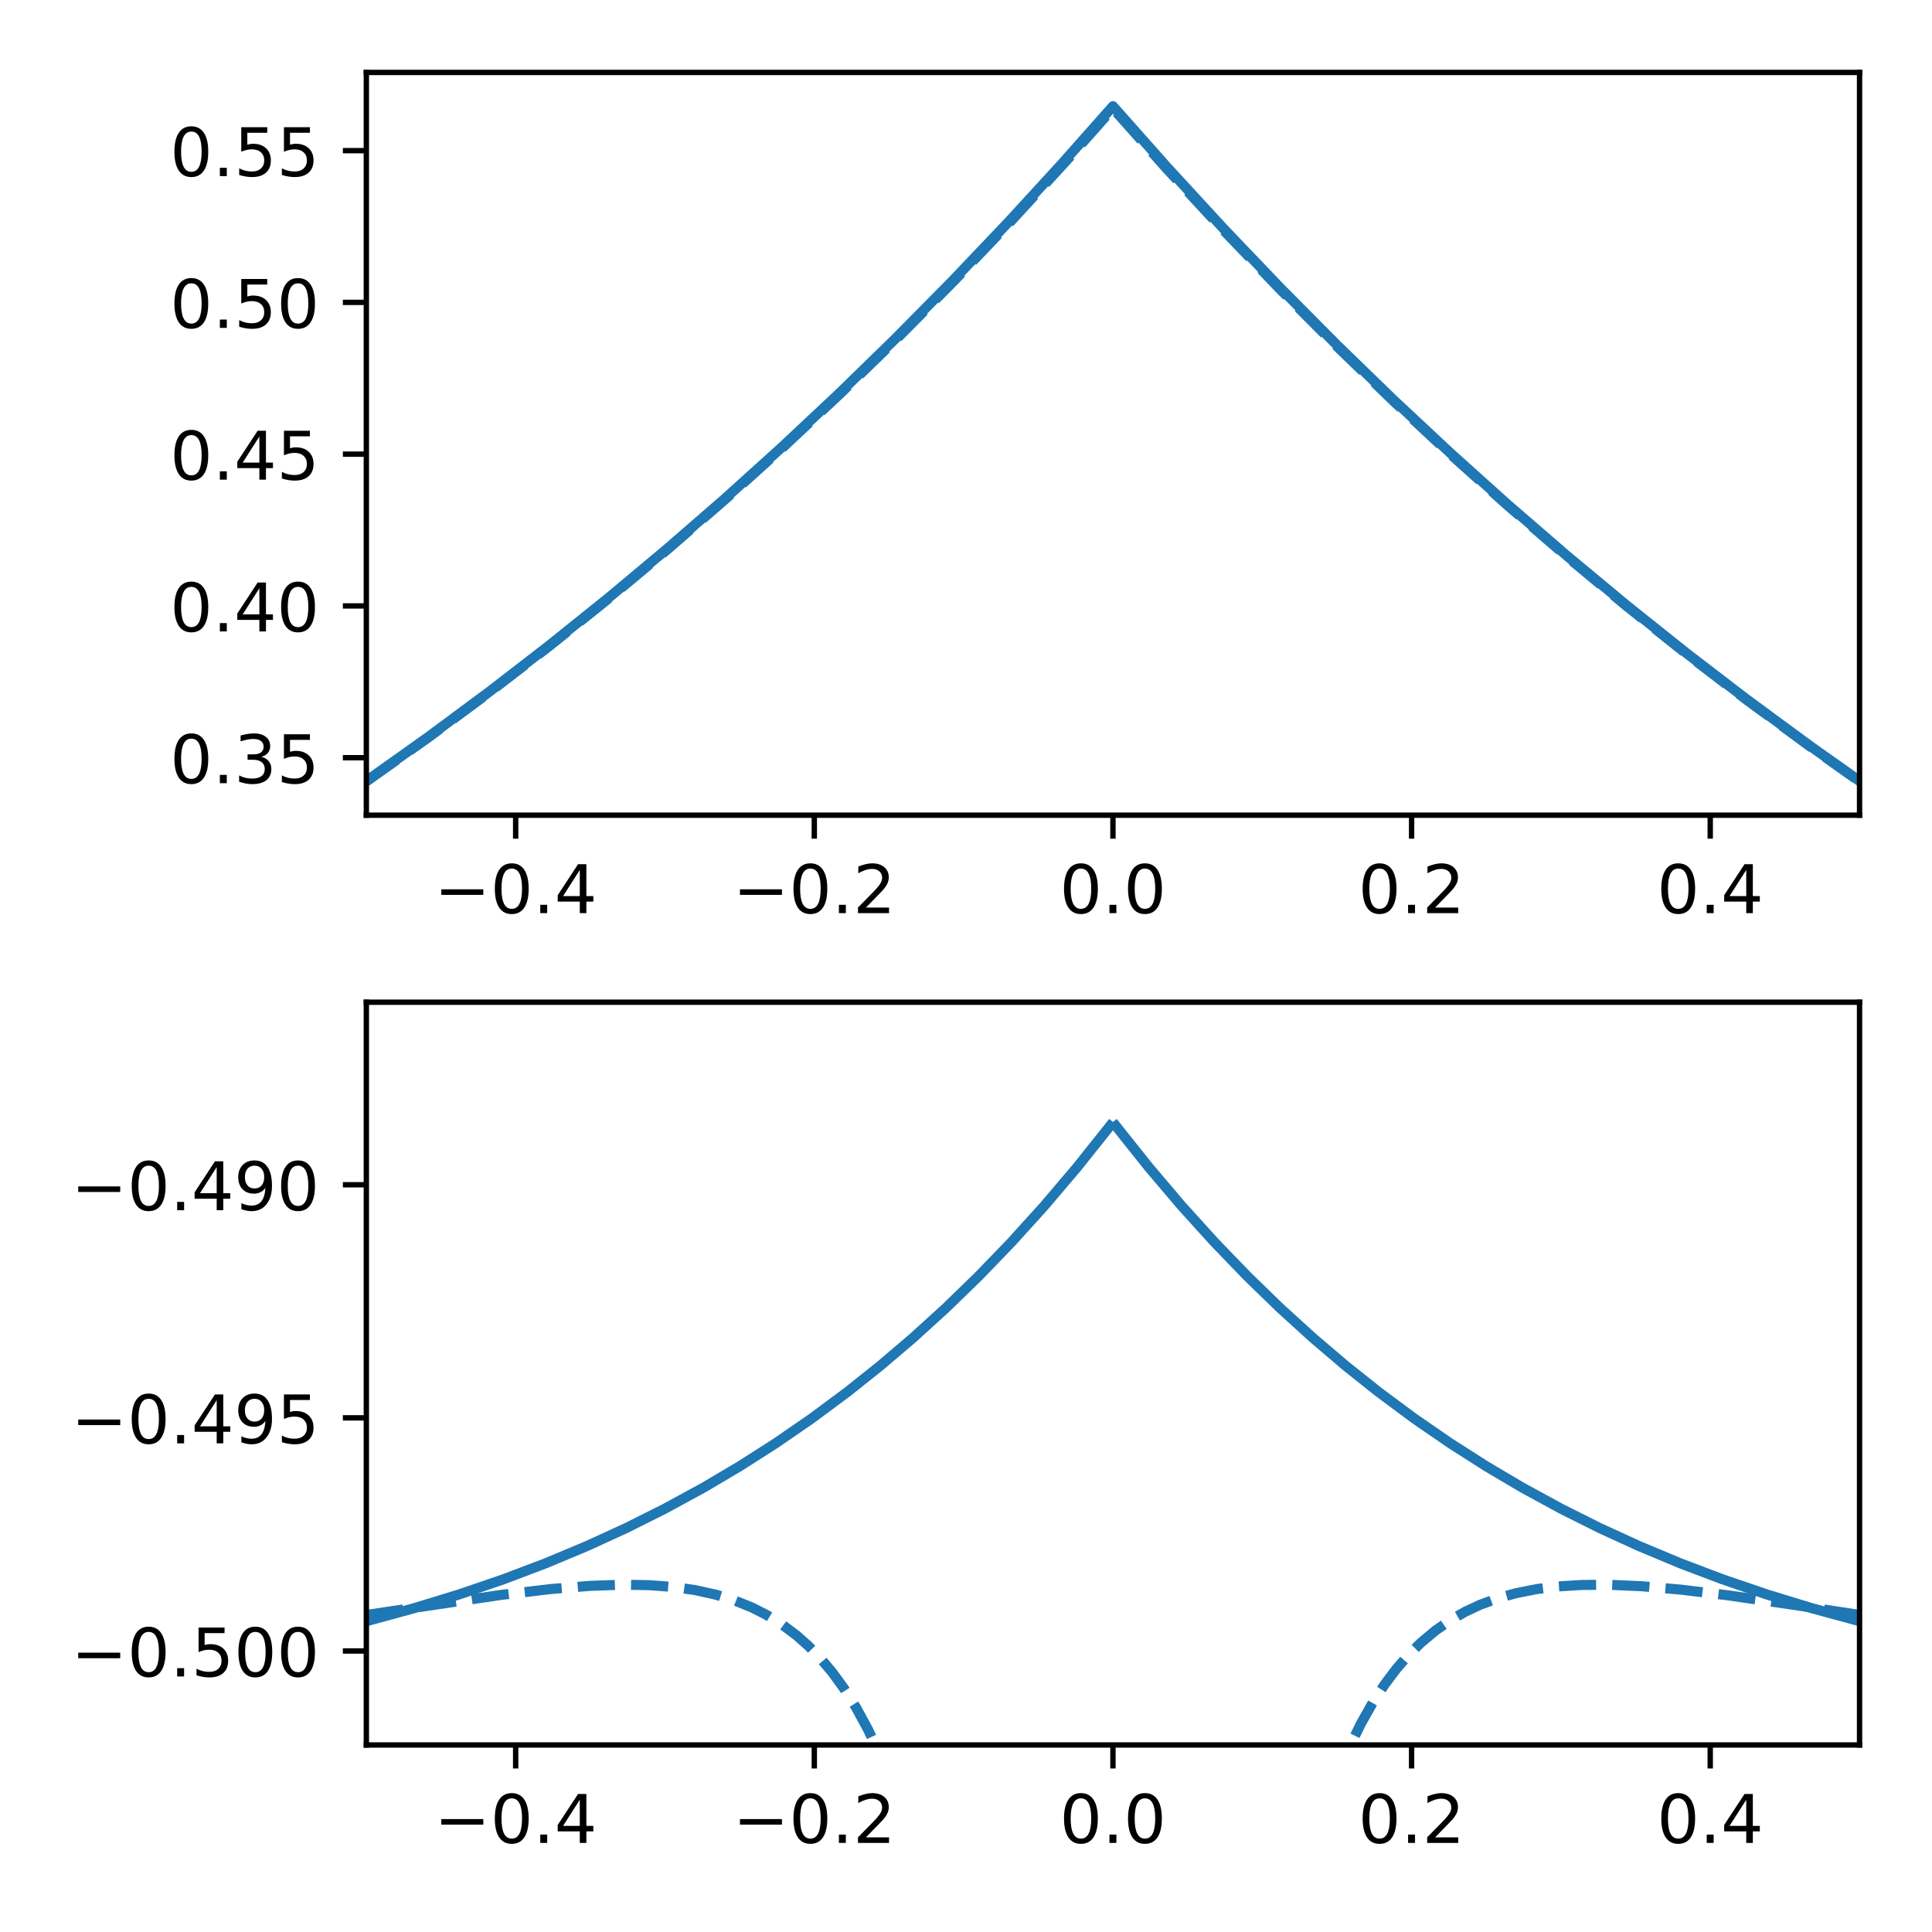
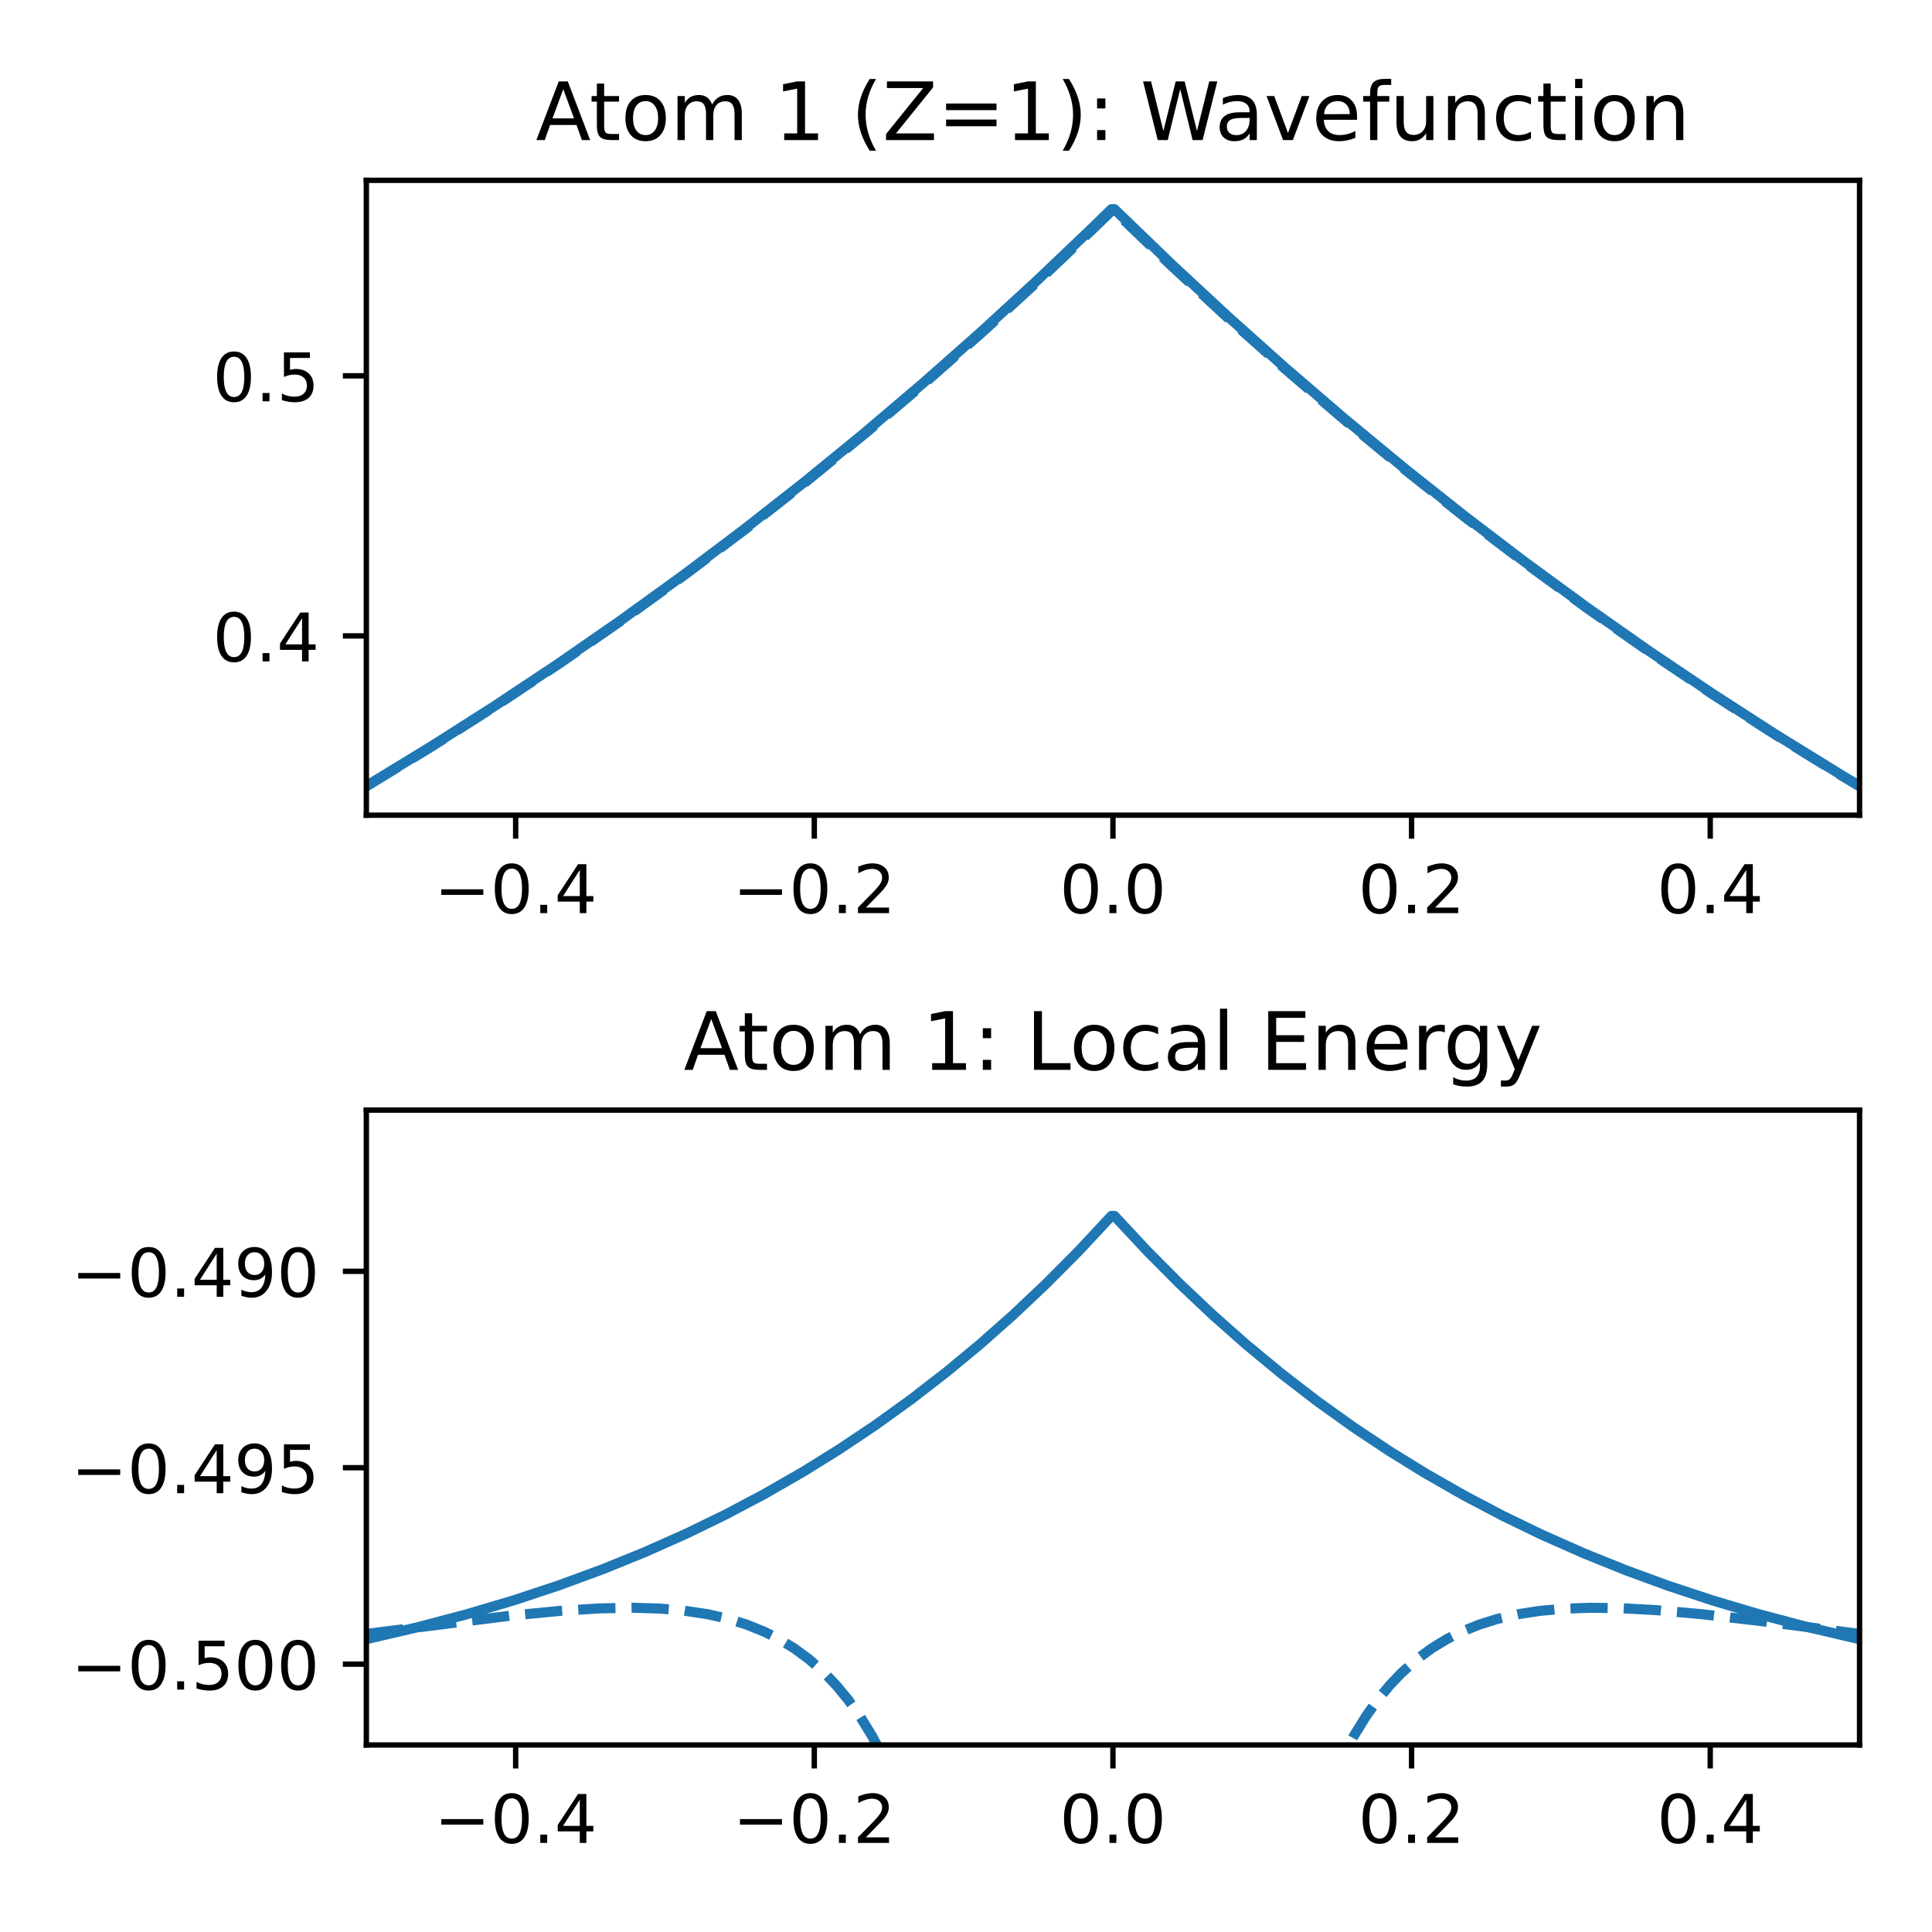
<svg xmlns="http://www.w3.org/2000/svg" xmlns:xlink="http://www.w3.org/1999/xlink" width="288pt" height="288pt" viewBox="0 0 288 288" version="1.1">
  <defs>
    <style type="text/css">*{stroke-linejoin: round; stroke-linecap: butt}</style>
  </defs>
  <g id="figure_1">
    <g id="patch_1">
      <path d="M 0 288  L 288 288  L 288 0  L 0 0  z " style="fill: #ffffff" />
    </g>
    <g id="axes_1">
      <g id="patch_2">
-         <path d="M 54.61 121.52  L 277.2 121.52  L 277.2 10.8  L 54.61 10.8  z " style="fill: #ffffff" />
+         <path d="M 54.61 121.52  L 277.2 121.52  L 277.2 26.88  L 54.61 26.88  z " style="fill: #ffffff" />
      </g>
      <g id="matplotlib.axis_1">
        <g id="xtick_1">
          <g id="line2d_1">
            <defs>
-               <path id="m88dcf5acca" d="M 0 0  L 0 3.5  " style="stroke: #000000; stroke-width: 0.8" />
+               <path id="m35fbefba9d" d="M 0 0  L 0 3.5  " style="stroke: #000000; stroke-width: 0.8" />
            </defs>
            <g>
-               <use xlink:href="#m88dcf5acca" x="76.869" y="121.52" style="stroke: #000000; stroke-width: 0.8" />
+               <use xlink:href="#m35fbefba9d" x="76.869" y="121.52" style="stroke: #000000; stroke-width: 0.8" />
            </g>
          </g>
          <g id="text_1">
            <g transform="translate(64.72759 136.1184) scale(0.1 -0.1)">
              <defs>
                <path id="DejaVuSans-2212" d="M 678 2272  L 4684 2272  L 4684 1741  L 678 1741  L 678 2272  z " transform="scale(0.015625)" />
                <path id="DejaVuSans-30" d="M 2034 4250  Q 1547 4250 1301 3770  Q 1056 3291 1056 2328  Q 1056 1369 1301 889  Q 1547 409 2034 409  Q 2525 409 2770 889  Q 3016 1369 3016 2328  Q 3016 3291 2770 3770  Q 2525 4250 2034 4250  z M 2034 4750  Q 2819 4750 3233 4129  Q 3647 3509 3647 2328  Q 3647 1150 3233 529  Q 2819 -91 2034 -91  Q 1250 -91 836 529  Q 422 1150 422 2328  Q 422 3509 836 4129  Q 1250 4750 2034 4750  z " transform="scale(0.015625)" />
                <path id="DejaVuSans-2e" d="M 684 794  L 1344 794  L 1344 0  L 684 0  L 684 794  z " transform="scale(0.015625)" />
                <path id="DejaVuSans-34" d="M 2419 4116  L 825 1625  L 2419 1625  L 2419 4116  z M 2253 4666  L 3047 4666  L 3047 1625  L 3713 1625  L 3713 1100  L 3047 1100  L 3047 0  L 2419 0  L 2419 1100  L 313 1100  L 313 1709  L 2253 4666  z " transform="scale(0.015625)" />
              </defs>
              <use xlink:href="#DejaVuSans-2212" />
-               <use xlink:href="#DejaVuSans-30" x="83.789" />
-               <use xlink:href="#DejaVuSans-2e" x="147.412" />
-               <use xlink:href="#DejaVuSans-34" x="179.199" />
+               <use xlink:href="#DejaVuSans-30" transform="translate(83.78906 0)" />
+               <use xlink:href="#DejaVuSans-2e" transform="translate(147.4121 0)" />
+               <use xlink:href="#DejaVuSans-34" transform="translate(179.1992 0)" />
            </g>
          </g>
        </g>
        <g id="xtick_2">
          <g id="line2d_2">
            <g>
-               <use xlink:href="#m88dcf5acca" x="121.387" y="121.52" style="stroke: #000000; stroke-width: 0.8" />
+               <use xlink:href="#m35fbefba9d" x="121.387" y="121.52" style="stroke: #000000; stroke-width: 0.8" />
            </g>
          </g>
          <g id="text_2">
            <g transform="translate(109.2456 136.1184) scale(0.1 -0.1)">
              <defs>
                <path id="DejaVuSans-32" d="M 1228 531  L 3431 531  L 3431 0  L 469 0  L 469 531  Q 828 903 1448 1529  Q 2069 2156 2228 2338  Q 2531 2678 2651 2914  Q 2772 3150 2772 3378  Q 2772 3750 2511 3984  Q 2250 4219 1831 4219  Q 1534 4219 1204 4116  Q 875 4013 500 3803  L 500 4441  Q 881 4594 1212 4672  Q 1544 4750 1819 4750  Q 2544 4750 2975 4387  Q 3406 4025 3406 3419  Q 3406 3131 3298 2873  Q 3191 2616 2906 2266  Q 2828 2175 2409 1742  Q 1991 1309 1228 531  z " transform="scale(0.015625)" />
              </defs>
              <use xlink:href="#DejaVuSans-2212" />
-               <use xlink:href="#DejaVuSans-30" x="83.789" />
-               <use xlink:href="#DejaVuSans-2e" x="147.412" />
-               <use xlink:href="#DejaVuSans-32" x="179.199" />
+               <use xlink:href="#DejaVuSans-30" transform="translate(83.78906 0)" />
+               <use xlink:href="#DejaVuSans-2e" transform="translate(147.4121 0)" />
+               <use xlink:href="#DejaVuSans-32" transform="translate(179.1992 0)" />
            </g>
          </g>
        </g>
        <g id="xtick_3">
          <g id="line2d_3">
            <g>
-               <use xlink:href="#m88dcf5acca" x="165.905" y="121.52" style="stroke: #000000; stroke-width: 0.8" />
+               <use xlink:href="#m35fbefba9d" x="165.905" y="121.52" style="stroke: #000000; stroke-width: 0.8" />
            </g>
          </g>
          <g id="text_3">
            <g transform="translate(157.9534 136.1184) scale(0.1 -0.1)">
              <use xlink:href="#DejaVuSans-30" />
-               <use xlink:href="#DejaVuSans-2e" x="63.623" />
-               <use xlink:href="#DejaVuSans-30" x="95.41" />
+               <use xlink:href="#DejaVuSans-2e" transform="translate(63.62305 0)" />
+               <use xlink:href="#DejaVuSans-30" transform="translate(95.41016 0)" />
            </g>
          </g>
        </g>
        <g id="xtick_4">
          <g id="line2d_4">
            <g>
-               <use xlink:href="#m88dcf5acca" x="210.423" y="121.52" style="stroke: #000000; stroke-width: 0.8" />
+               <use xlink:href="#m35fbefba9d" x="210.423" y="121.52" style="stroke: #000000; stroke-width: 0.8" />
            </g>
          </g>
          <g id="text_4">
            <g transform="translate(202.4714 136.1184) scale(0.1 -0.1)">
              <use xlink:href="#DejaVuSans-30" />
-               <use xlink:href="#DejaVuSans-2e" x="63.623" />
-               <use xlink:href="#DejaVuSans-32" x="95.41" />
+               <use xlink:href="#DejaVuSans-2e" transform="translate(63.62305 0)" />
+               <use xlink:href="#DejaVuSans-32" transform="translate(95.41016 0)" />
            </g>
          </g>
        </g>
        <g id="xtick_5">
          <g id="line2d_5">
            <g>
-               <use xlink:href="#m88dcf5acca" x="254.941" y="121.52" style="stroke: #000000; stroke-width: 0.8" />
+               <use xlink:href="#m35fbefba9d" x="254.941" y="121.52" style="stroke: #000000; stroke-width: 0.8" />
            </g>
          </g>
          <g id="text_5">
            <g transform="translate(246.9894 136.1184) scale(0.1 -0.1)">
              <use xlink:href="#DejaVuSans-30" />
-               <use xlink:href="#DejaVuSans-2e" x="63.623" />
-               <use xlink:href="#DejaVuSans-34" x="95.41" />
+               <use xlink:href="#DejaVuSans-2e" transform="translate(63.62305 0)" />
+               <use xlink:href="#DejaVuSans-34" transform="translate(95.41016 0)" />
            </g>
          </g>
        </g>
      </g>
      <g id="matplotlib.axis_2">
        <g id="ytick_1">
          <g id="line2d_6">
            <defs>
-               <path id="m6372770ab5" d="M 0 0  L -3.5 0  " style="stroke: #000000; stroke-width: 0.8" />
+               <path id="m67a3ac6c4c" d="M 0 0  L -3.5 0  " style="stroke: #000000; stroke-width: 0.8" />
            </defs>
            <g>
-               <use xlink:href="#m6372770ab5" x="54.61" y="112.95" style="stroke: #000000; stroke-width: 0.8" />
+               <use xlink:href="#m67a3ac6c4c" x="54.61" y="94.797" style="stroke: #000000; stroke-width: 0.8" />
            </g>
          </g>
          <g id="text_6">
-             <g transform="translate(25.34437 116.7489) scale(0.1 -0.1)">
+             <g transform="translate(31.70688 98.59655) scale(0.1 -0.1)">
+               <use xlink:href="#DejaVuSans-30" />
+               <use xlink:href="#DejaVuSans-2e" transform="translate(63.62305 0)" />
+               <use xlink:href="#DejaVuSans-34" transform="translate(95.41016 0)" />
+             </g>
+           </g>
+         </g>
+         <g id="ytick_2">
+           <g id="line2d_7">
+             <g>
+               <use xlink:href="#m67a3ac6c4c" x="54.61" y="56.022" style="stroke: #000000; stroke-width: 0.8" />
+             </g>
+           </g>
+           <g id="text_7">
+             <g transform="translate(31.70688 59.821) scale(0.1 -0.1)">
              <defs>
-                 <path id="DejaVuSans-33" d="M 2597 2516  Q 3050 2419 3304 2112  Q 3559 1806 3559 1356  Q 3559 666 3084 287  Q 2609 -91 1734 -91  Q 1441 -91 1130 -33  Q 819 25 488 141  L 488 750  Q 750 597 1062 519  Q 1375 441 1716 441  Q 2309 441 2620 675  Q 2931 909 2931 1356  Q 2931 1769 2642 2001  Q 2353 2234 1838 2234  L 1294 2234  L 1294 2753  L 1863 2753  Q 2328 2753 2575 2939  Q 2822 3125 2822 3475  Q 2822 3834 2567 4026  Q 2313 4219 1838 4219  Q 1578 4219 1281 4162  Q 984 4106 628 3988  L 628 4550  Q 988 4650 1302 4700  Q 1616 4750 1894 4750  Q 2613 4750 3031 4423  Q 3450 4097 3450 3541  Q 3450 3153 3228 2886  Q 3006 2619 2597 2516  z " transform="scale(0.015625)" />
                <path id="DejaVuSans-35" d="M 691 4666  L 3169 4666  L 3169 4134  L 1269 4134  L 1269 2991  Q 1406 3038 1543 3061  Q 1681 3084 1819 3084  Q 2600 3084 3056 2656  Q 3513 2228 3513 1497  Q 3513 744 3044 326  Q 2575 -91 1722 -91  Q 1428 -91 1123 -41  Q 819 9 494 109  L 494 744  Q 775 591 1075 516  Q 1375 441 1709 441  Q 2250 441 2565 725  Q 2881 1009 2881 1497  Q 2881 1984 2565 2268  Q 2250 2553 1709 2553  Q 1456 2553 1204 2497  Q 953 2441 691 2322  L 691 4666  z " transform="scale(0.015625)" />
              </defs>
              <use xlink:href="#DejaVuSans-30" />
-               <use xlink:href="#DejaVuSans-2e" x="63.623" />
-               <use xlink:href="#DejaVuSans-33" x="95.41" />
-               <use xlink:href="#DejaVuSans-35" x="159.033" />
-             </g>
-           </g>
-         </g>
-         <g id="ytick_2">
-           <g id="line2d_7">
-             <g>
-               <use xlink:href="#m6372770ab5" x="54.61" y="90.325" style="stroke: #000000; stroke-width: 0.8" />
-             </g>
-           </g>
-           <g id="text_7">
-             <g transform="translate(25.34437 94.12466) scale(0.1 -0.1)">
-               <use xlink:href="#DejaVuSans-30" />
-               <use xlink:href="#DejaVuSans-2e" x="63.623" />
-               <use xlink:href="#DejaVuSans-34" x="95.41" />
-               <use xlink:href="#DejaVuSans-30" x="159.033" />
-             </g>
-           </g>
-         </g>
-         <g id="ytick_3">
-           <g id="line2d_8">
-             <g>
-               <use xlink:href="#m6372770ab5" x="54.61" y="67.701" style="stroke: #000000; stroke-width: 0.8" />
-             </g>
-           </g>
-           <g id="text_8">
-             <g transform="translate(25.34437 71.50042) scale(0.1 -0.1)">
-               <use xlink:href="#DejaVuSans-30" />
-               <use xlink:href="#DejaVuSans-2e" x="63.623" />
-               <use xlink:href="#DejaVuSans-34" x="95.41" />
-               <use xlink:href="#DejaVuSans-35" x="159.033" />
-             </g>
-           </g>
-         </g>
-         <g id="ytick_4">
-           <g id="line2d_9">
-             <g>
-               <use xlink:href="#m6372770ab5" x="54.61" y="45.077" style="stroke: #000000; stroke-width: 0.8" />
-             </g>
-           </g>
-           <g id="text_9">
-             <g transform="translate(25.34437 48.87618) scale(0.1 -0.1)">
-               <use xlink:href="#DejaVuSans-30" />
-               <use xlink:href="#DejaVuSans-2e" x="63.623" />
-               <use xlink:href="#DejaVuSans-35" x="95.41" />
-               <use xlink:href="#DejaVuSans-30" x="159.033" />
-             </g>
-           </g>
-         </g>
-         <g id="ytick_5">
-           <g id="line2d_10">
-             <g>
-               <use xlink:href="#m6372770ab5" x="54.61" y="22.453" style="stroke: #000000; stroke-width: 0.8" />
-             </g>
-           </g>
-           <g id="text_10">
-             <g transform="translate(25.34437 26.25194) scale(0.1 -0.1)">
-               <use xlink:href="#DejaVuSans-30" />
-               <use xlink:href="#DejaVuSans-2e" x="63.623" />
-               <use xlink:href="#DejaVuSans-35" x="95.41" />
-               <use xlink:href="#DejaVuSans-35" x="159.033" />
-             </g>
-           </g>
-         </g>
-       </g>
-       <g id="line2d_11">
-         <path d="M 54.61 116.487  L 63.959 109.845  L 72.862 103.254  L 81.766 96.395  L 90.67 89.257  L 99.573 81.828  L 108.477 74.098  L 116.935 66.464  L 125.394 58.536  L 133.852 50.304  L 142.31 41.756  L 150.769 32.881  L 159.227 23.666  L 165.905 16.144  L 173.918 25.144  L 182.377 34.304  L 190.835 43.127  L 199.293 51.625  L 207.752 59.808  L 216.21 67.689  L 224.669 75.277  L 233.572 82.962  L 242.476 90.346  L 251.38 97.441  L 260.283 104.259  L 269.632 111.131  L 277.2 116.487  L 277.2 116.487  " clip-path="url(#p23b8510f9f)" style="fill: none; stroke-dasharray: 5.55,2.4; stroke-dashoffset: 0; stroke: #1f77b4; stroke-width: 1.5" />
-       </g>
-       <g id="line2d_12">
-         <path d="M 54.61 116.427  L 63.959 109.776  L 72.862 103.176  L 81.766 96.306  L 90.67 89.155  L 99.573 81.712  L 108.032 74.36  L 116.49 66.723  L 124.948 58.791  L 133.407 50.553  L 141.865 41.996  L 150.324 33.109  L 158.337 24.374  L 165.905 15.833  L 173.918 24.868  L 182.377 34.061  L 190.835 42.912  L 199.293 51.435  L 207.752 59.641  L 216.21 67.541  L 224.669 75.147  L 233.572 82.847  L 242.476 90.246  L 251.38 97.354  L 260.283 104.183  L 269.632 111.065  L 277.2 116.427  L 277.2 116.427  " clip-path="url(#p23b8510f9f)" style="fill: none; stroke: #1f77b4; stroke-width: 1.5; stroke-linecap: square" />
+               <use xlink:href="#DejaVuSans-2e" transform="translate(63.62305 0)" />
+               <use xlink:href="#DejaVuSans-35" transform="translate(95.41016 0)" />
+             </g>
+           </g>
+         </g>
+       </g>
+       <g id="line2d_8">
+         <path d="M 54.61 117.218  L 64.424 111.237  L 74.237 104.986  L 83.605 98.757  L 92.972 92.261  L 102.34 85.487  L 111.261 78.767  L 120.183 71.773  L 129.104 64.496  L 138.025 56.923  L 146.501 49.446  L 154.976 41.682  L 163.452 33.621  L 165.682 31.448  L 166.128 31.448  L 174.603 39.59  L 183.079 47.431  L 191.554 54.983  L 200.476 62.631  L 209.397 69.981  L 218.318 77.044  L 227.24 83.832  L 236.607 90.674  L 245.975 97.235  L 255.342 103.526  L 264.71 109.559  L 274.524 115.613  L 277.2 117.218  L 277.2 117.218  " clip-path="url(#p207c5347a0)" style="fill: none; stroke-dasharray: 5.55,2.4; stroke-dashoffset: 0; stroke: #1f77b4; stroke-width: 1.5" />
+       </g>
+       <g id="line2d_9">
+         <path d="M 54.61 117.167  L 64.424 111.177  L 73.791 105.208  L 83.159 98.981  L 92.526 92.487  L 101.894 85.713  L 110.815 78.991  L 119.737 71.995  L 128.658 64.713  L 137.579 57.133  L 146.055 49.647  L 154.53 41.872  L 163.006 33.796  L 165.682 31.182  L 166.128 31.182  L 174.603 39.354  L 183.079 47.223  L 191.554 54.8  L 200.476 62.47  L 209.397 69.841  L 218.318 76.921  L 227.24 83.724  L 236.607 90.58  L 245.975 97.153  L 255.342 103.455  L 264.71 109.497  L 274.524 115.559  L 277.2 117.167  L 277.2 117.167  " clip-path="url(#p207c5347a0)" style="fill: none; stroke: #1f77b4; stroke-width: 1.5; stroke-linecap: square" />
      </g>
      <g id="patch_3">
-         <path d="M 54.61 121.52  L 54.61 10.8  " style="fill: none; stroke: #000000; stroke-width: 0.8; stroke-linejoin: miter; stroke-linecap: square" />
+         <path d="M 54.61 121.52  L 54.61 26.88  " style="fill: none; stroke: #000000; stroke-width: 0.8; stroke-linejoin: miter; stroke-linecap: square" />
      </g>
      <g id="patch_4">
-         <path d="M 277.2 121.52  L 277.2 10.8  " style="fill: none; stroke: #000000; stroke-width: 0.8; stroke-linejoin: miter; stroke-linecap: square" />
+         <path d="M 277.2 121.52  L 277.2 26.88  " style="fill: none; stroke: #000000; stroke-width: 0.8; stroke-linejoin: miter; stroke-linecap: square" />
      </g>
      <g id="patch_5">
        <path d="M 54.61 121.52  L 277.2 121.52  " style="fill: none; stroke: #000000; stroke-width: 0.8; stroke-linejoin: miter; stroke-linecap: square" />
      </g>
      <g id="patch_6">
-         <path d="M 54.61 10.8  L 277.2 10.8  " style="fill: none; stroke: #000000; stroke-width: 0.8; stroke-linejoin: miter; stroke-linecap: square" />
+         <path d="M 54.61 26.88  L 277.2 26.88  " style="fill: none; stroke: #000000; stroke-width: 0.8; stroke-linejoin: miter; stroke-linecap: square" />
+       </g>
+       <g id="text_8">
+         <g transform="translate(79.86219 20.88) scale(0.12 -0.12)">
+           <defs>
+             <path id="DejaVuSans-41" d="M 2188 4044  L 1331 1722  L 3047 1722  L 2188 4044  z M 1831 4666  L 2547 4666  L 4325 0  L 3669 0  L 3244 1197  L 1141 1197  L 716 0  L 50 0  L 1831 4666  z " transform="scale(0.015625)" />
+             <path id="DejaVuSans-74" d="M 1172 4494  L 1172 3500  L 2356 3500  L 2356 3053  L 1172 3053  L 1172 1153  Q 1172 725 1289 603  Q 1406 481 1766 481  L 2356 481  L 2356 0  L 1766 0  Q 1100 0 847 248  Q 594 497 594 1153  L 594 3053  L 172 3053  L 172 3500  L 594 3500  L 594 4494  L 1172 4494  z " transform="scale(0.015625)" />
+             <path id="DejaVuSans-6f" d="M 1959 3097  Q 1497 3097 1228 2736  Q 959 2375 959 1747  Q 959 1119 1226 758  Q 1494 397 1959 397  Q 2419 397 2687 759  Q 2956 1122 2956 1747  Q 2956 2369 2687 2733  Q 2419 3097 1959 3097  z M 1959 3584  Q 2709 3584 3137 3096  Q 3566 2609 3566 1747  Q 3566 888 3137 398  Q 2709 -91 1959 -91  Q 1206 -91 779 398  Q 353 888 353 1747  Q 353 2609 779 3096  Q 1206 3584 1959 3584  z " transform="scale(0.015625)" />
+             <path id="DejaVuSans-6d" d="M 3328 2828  Q 3544 3216 3844 3400  Q 4144 3584 4550 3584  Q 5097 3584 5394 3201  Q 5691 2819 5691 2113  L 5691 0  L 5113 0  L 5113 2094  Q 5113 2597 4934 2840  Q 4756 3084 4391 3084  Q 3944 3084 3684 2787  Q 3425 2491 3425 1978  L 3425 0  L 2847 0  L 2847 2094  Q 2847 2600 2669 2842  Q 2491 3084 2119 3084  Q 1678 3084 1418 2786  Q 1159 2488 1159 1978  L 1159 0  L 581 0  L 581 3500  L 1159 3500  L 1159 2956  Q 1356 3278 1631 3431  Q 1906 3584 2284 3584  Q 2666 3584 2933 3390  Q 3200 3197 3328 2828  z " transform="scale(0.015625)" />
+             <path id="DejaVuSans-20" transform="scale(0.015625)" />
+             <path id="DejaVuSans-31" d="M 794 531  L 1825 531  L 1825 4091  L 703 3866  L 703 4441  L 1819 4666  L 2450 4666  L 2450 531  L 3481 531  L 3481 0  L 794 0  L 794 531  z " transform="scale(0.015625)" />
+             <path id="DejaVuSans-28" d="M 1984 4856  Q 1566 4138 1362 3434  Q 1159 2731 1159 2009  Q 1159 1288 1364 580  Q 1569 -128 1984 -844  L 1484 -844  Q 1016 -109 783 600  Q 550 1309 550 2009  Q 550 2706 781 3412  Q 1013 4119 1484 4856  L 1984 4856  z " transform="scale(0.015625)" />
+             <path id="DejaVuSans-5a" d="M 359 4666  L 4025 4666  L 4025 4184  L 1075 531  L 4097 531  L 4097 0  L 288 0  L 288 481  L 3238 4134  L 359 4134  L 359 4666  z " transform="scale(0.015625)" />
+             <path id="DejaVuSans-3d" d="M 678 2906  L 4684 2906  L 4684 2381  L 678 2381  L 678 2906  z M 678 1631  L 4684 1631  L 4684 1100  L 678 1100  L 678 1631  z " transform="scale(0.015625)" />
+             <path id="DejaVuSans-29" d="M 513 4856  L 1013 4856  Q 1481 4119 1714 3412  Q 1947 2706 1947 2009  Q 1947 1309 1714 600  Q 1481 -109 1013 -844  L 513 -844  Q 928 -128 1133 580  Q 1338 1288 1338 2009  Q 1338 2731 1133 3434  Q 928 4138 513 4856  z " transform="scale(0.015625)" />
+             <path id="DejaVuSans-3a" d="M 750 794  L 1409 794  L 1409 0  L 750 0  L 750 794  z M 750 3309  L 1409 3309  L 1409 2516  L 750 2516  L 750 3309  z " transform="scale(0.015625)" />
+             <path id="DejaVuSans-57" d="M 213 4666  L 850 4666  L 1831 722  L 2809 4666  L 3519 4666  L 4500 722  L 5478 4666  L 6119 4666  L 4947 0  L 4153 0  L 3169 4050  L 2175 0  L 1381 0  L 213 4666  z " transform="scale(0.015625)" />
+             <path id="DejaVuSans-61" d="M 2194 1759  Q 1497 1759 1228 1600  Q 959 1441 959 1056  Q 959 750 1161 570  Q 1363 391 1709 391  Q 2188 391 2477 730  Q 2766 1069 2766 1631  L 2766 1759  L 2194 1759  z M 3341 1997  L 3341 0  L 2766 0  L 2766 531  Q 2569 213 2275 61  Q 1981 -91 1556 -91  Q 1019 -91 701 211  Q 384 513 384 1019  Q 384 1609 779 1909  Q 1175 2209 1959 2209  L 2766 2209  L 2766 2266  Q 2766 2663 2505 2880  Q 2244 3097 1772 3097  Q 1472 3097 1187 3025  Q 903 2953 641 2809  L 641 3341  Q 956 3463 1253 3523  Q 1550 3584 1831 3584  Q 2591 3584 2966 3190  Q 3341 2797 3341 1997  z " transform="scale(0.015625)" />
+             <path id="DejaVuSans-76" d="M 191 3500  L 800 3500  L 1894 563  L 2988 3500  L 3597 3500  L 2284 0  L 1503 0  L 191 3500  z " transform="scale(0.015625)" />
+             <path id="DejaVuSans-65" d="M 3597 1894  L 3597 1613  L 953 1613  Q 991 1019 1311 708  Q 1631 397 2203 397  Q 2534 397 2845 478  Q 3156 559 3463 722  L 3463 178  Q 3153 47 2828 -22  Q 2503 -91 2169 -91  Q 1331 -91 842 396  Q 353 884 353 1716  Q 353 2575 817 3079  Q 1281 3584 2069 3584  Q 2775 3584 3186 3129  Q 3597 2675 3597 1894  z M 3022 2063  Q 3016 2534 2758 2815  Q 2500 3097 2075 3097  Q 1594 3097 1305 2825  Q 1016 2553 972 2059  L 3022 2063  z " transform="scale(0.015625)" />
+             <path id="DejaVuSans-66" d="M 2375 4863  L 2375 4384  L 1825 4384  Q 1516 4384 1395 4259  Q 1275 4134 1275 3809  L 1275 3500  L 2222 3500  L 2222 3053  L 1275 3053  L 1275 0  L 697 0  L 697 3053  L 147 3053  L 147 3500  L 697 3500  L 697 3744  Q 697 4328 969 4595  Q 1241 4863 1831 4863  L 2375 4863  z " transform="scale(0.015625)" />
+             <path id="DejaVuSans-75" d="M 544 1381  L 544 3500  L 1119 3500  L 1119 1403  Q 1119 906 1312 657  Q 1506 409 1894 409  Q 2359 409 2629 706  Q 2900 1003 2900 1516  L 2900 3500  L 3475 3500  L 3475 0  L 2900 0  L 2900 538  Q 2691 219 2414 64  Q 2138 -91 1772 -91  Q 1169 -91 856 284  Q 544 659 544 1381  z M 1991 3584  L 1991 3584  z " transform="scale(0.015625)" />
+             <path id="DejaVuSans-6e" d="M 3513 2113  L 3513 0  L 2938 0  L 2938 2094  Q 2938 2591 2744 2837  Q 2550 3084 2163 3084  Q 1697 3084 1428 2787  Q 1159 2491 1159 1978  L 1159 0  L 581 0  L 581 3500  L 1159 3500  L 1159 2956  Q 1366 3272 1645 3428  Q 1925 3584 2291 3584  Q 2894 3584 3203 3211  Q 3513 2838 3513 2113  z " transform="scale(0.015625)" />
+             <path id="DejaVuSans-63" d="M 3122 3366  L 3122 2828  Q 2878 2963 2633 3030  Q 2388 3097 2138 3097  Q 1578 3097 1268 2742  Q 959 2388 959 1747  Q 959 1106 1268 751  Q 1578 397 2138 397  Q 2388 397 2633 464  Q 2878 531 3122 666  L 3122 134  Q 2881 22 2623 -34  Q 2366 -91 2075 -91  Q 1284 -91 818 406  Q 353 903 353 1747  Q 353 2603 823 3093  Q 1294 3584 2113 3584  Q 2378 3584 2631 3529  Q 2884 3475 3122 3366  z " transform="scale(0.015625)" />
+             <path id="DejaVuSans-69" d="M 603 3500  L 1178 3500  L 1178 0  L 603 0  L 603 3500  z M 603 4863  L 1178 4863  L 1178 4134  L 603 4134  L 603 4863  z " transform="scale(0.015625)" />
+           </defs>
+           <use xlink:href="#DejaVuSans-41" />
+           <use xlink:href="#DejaVuSans-74" transform="translate(66.6582 0)" />
+           <use xlink:href="#DejaVuSans-6f" transform="translate(105.8672 0)" />
+           <use xlink:href="#DejaVuSans-6d" transform="translate(167.0488 0)" />
+           <use xlink:href="#DejaVuSans-20" transform="translate(264.4609 0)" />
+           <use xlink:href="#DejaVuSans-31" transform="translate(296.248 0)" />
+           <use xlink:href="#DejaVuSans-20" transform="translate(359.8711 0)" />
+           <use xlink:href="#DejaVuSans-28" transform="translate(391.6582 0)" />
+           <use xlink:href="#DejaVuSans-5a" transform="translate(430.6719 0)" />
+           <use xlink:href="#DejaVuSans-3d" transform="translate(499.1777 0)" />
+           <use xlink:href="#DejaVuSans-31" transform="translate(582.9668 0)" />
+           <use xlink:href="#DejaVuSans-29" transform="translate(646.5898 0)" />
+           <use xlink:href="#DejaVuSans-3a" transform="translate(685.6035 0)" />
+           <use xlink:href="#DejaVuSans-20" transform="translate(719.2949 0)" />
+           <use xlink:href="#DejaVuSans-57" transform="translate(751.082 0)" />
+           <use xlink:href="#DejaVuSans-61" transform="translate(843.584 0)" />
+           <use xlink:href="#DejaVuSans-76" transform="translate(904.8633 0)" />
+           <use xlink:href="#DejaVuSans-65" transform="translate(964.043 0)" />
+           <use xlink:href="#DejaVuSans-66" transform="translate(1025.566 0)" />
+           <use xlink:href="#DejaVuSans-75" transform="translate(1060.771 0)" />
+           <use xlink:href="#DejaVuSans-6e" transform="translate(1124.15 0)" />
+           <use xlink:href="#DejaVuSans-63" transform="translate(1187.529 0)" />
+           <use xlink:href="#DejaVuSans-74" transform="translate(1242.51 0)" />
+           <use xlink:href="#DejaVuSans-69" transform="translate(1281.719 0)" />
+           <use xlink:href="#DejaVuSans-6f" transform="translate(1309.502 0)" />
+           <use xlink:href="#DejaVuSans-6e" transform="translate(1370.684 0)" />
+         </g>
      </g>
    </g>
    <g id="axes_2">
      <g id="patch_7">
-         <path d="M 54.61 260.12  L 277.2 260.12  L 277.2 149.4  L 54.61 149.4  z " style="fill: #ffffff" />
+         <path d="M 54.61 260.12  L 277.2 260.12  L 277.2 165.48  L 54.61 165.48  z " style="fill: #ffffff" />
      </g>
      <g id="matplotlib.axis_3">
        <g id="xtick_6">
+           <g id="line2d_10">
+             <g>
+               <use xlink:href="#m35fbefba9d" x="76.869" y="260.12" style="stroke: #000000; stroke-width: 0.8" />
+             </g>
+           </g>
+           <g id="text_9">
+             <g transform="translate(64.72759 274.7184) scale(0.1 -0.1)">
+               <use xlink:href="#DejaVuSans-2212" />
+               <use xlink:href="#DejaVuSans-30" transform="translate(83.78906 0)" />
+               <use xlink:href="#DejaVuSans-2e" transform="translate(147.4121 0)" />
+               <use xlink:href="#DejaVuSans-34" transform="translate(179.1992 0)" />
+             </g>
+           </g>
+         </g>
+         <g id="xtick_7">
+           <g id="line2d_11">
+             <g>
+               <use xlink:href="#m35fbefba9d" x="121.387" y="260.12" style="stroke: #000000; stroke-width: 0.8" />
+             </g>
+           </g>
+           <g id="text_10">
+             <g transform="translate(109.2456 274.7184) scale(0.1 -0.1)">
+               <use xlink:href="#DejaVuSans-2212" />
+               <use xlink:href="#DejaVuSans-30" transform="translate(83.78906 0)" />
+               <use xlink:href="#DejaVuSans-2e" transform="translate(147.4121 0)" />
+               <use xlink:href="#DejaVuSans-32" transform="translate(179.1992 0)" />
+             </g>
+           </g>
+         </g>
+         <g id="xtick_8">
+           <g id="line2d_12">
+             <g>
+               <use xlink:href="#m35fbefba9d" x="165.905" y="260.12" style="stroke: #000000; stroke-width: 0.8" />
+             </g>
+           </g>
+           <g id="text_11">
+             <g transform="translate(157.9534 274.7184) scale(0.1 -0.1)">
+               <use xlink:href="#DejaVuSans-30" />
+               <use xlink:href="#DejaVuSans-2e" transform="translate(63.62305 0)" />
+               <use xlink:href="#DejaVuSans-30" transform="translate(95.41016 0)" />
+             </g>
+           </g>
+         </g>
+         <g id="xtick_9">
          <g id="line2d_13">
            <g>
-               <use xlink:href="#m88dcf5acca" x="76.869" y="260.12" style="stroke: #000000; stroke-width: 0.8" />
-             </g>
-           </g>
-           <g id="text_11">
-             <g transform="translate(64.72759 274.7184) scale(0.1 -0.1)">
-               <use xlink:href="#DejaVuSans-2212" />
-               <use xlink:href="#DejaVuSans-30" x="83.789" />
-               <use xlink:href="#DejaVuSans-2e" x="147.412" />
-               <use xlink:href="#DejaVuSans-34" x="179.199" />
-             </g>
-           </g>
-         </g>
-         <g id="xtick_7">
+               <use xlink:href="#m35fbefba9d" x="210.423" y="260.12" style="stroke: #000000; stroke-width: 0.8" />
+             </g>
+           </g>
+           <g id="text_12">
+             <g transform="translate(202.4714 274.7184) scale(0.1 -0.1)">
+               <use xlink:href="#DejaVuSans-30" />
+               <use xlink:href="#DejaVuSans-2e" transform="translate(63.62305 0)" />
+               <use xlink:href="#DejaVuSans-32" transform="translate(95.41016 0)" />
+             </g>
+           </g>
+         </g>
+         <g id="xtick_10">
          <g id="line2d_14">
            <g>
-               <use xlink:href="#m88dcf5acca" x="121.387" y="260.12" style="stroke: #000000; stroke-width: 0.8" />
-             </g>
-           </g>
-           <g id="text_12">
-             <g transform="translate(109.2456 274.7184) scale(0.1 -0.1)">
-               <use xlink:href="#DejaVuSans-2212" />
-               <use xlink:href="#DejaVuSans-30" x="83.789" />
-               <use xlink:href="#DejaVuSans-2e" x="147.412" />
-               <use xlink:href="#DejaVuSans-32" x="179.199" />
-             </g>
-           </g>
-         </g>
-         <g id="xtick_8">
+               <use xlink:href="#m35fbefba9d" x="254.941" y="260.12" style="stroke: #000000; stroke-width: 0.8" />
+             </g>
+           </g>
+           <g id="text_13">
+             <g transform="translate(246.9894 274.7184) scale(0.1 -0.1)">
+               <use xlink:href="#DejaVuSans-30" />
+               <use xlink:href="#DejaVuSans-2e" transform="translate(63.62305 0)" />
+               <use xlink:href="#DejaVuSans-34" transform="translate(95.41016 0)" />
+             </g>
+           </g>
+         </g>
+       </g>
+       <g id="matplotlib.axis_4">
+         <g id="ytick_3">
          <g id="line2d_15">
            <g>
-               <use xlink:href="#m88dcf5acca" x="165.905" y="260.12" style="stroke: #000000; stroke-width: 0.8" />
-             </g>
-           </g>
-           <g id="text_13">
-             <g transform="translate(157.9534 274.7184) scale(0.1 -0.1)">
-               <use xlink:href="#DejaVuSans-30" />
-               <use xlink:href="#DejaVuSans-2e" x="63.623" />
-               <use xlink:href="#DejaVuSans-30" x="95.41" />
-             </g>
-           </g>
-         </g>
-         <g id="xtick_9">
+               <use xlink:href="#m67a3ac6c4c" x="54.61" y="248.069" style="stroke: #000000; stroke-width: 0.8" />
+             </g>
+           </g>
+           <g id="text_14">
+             <g transform="translate(10.60219 251.868) scale(0.1 -0.1)">
+               <use xlink:href="#DejaVuSans-2212" />
+               <use xlink:href="#DejaVuSans-30" transform="translate(83.78906 0)" />
+               <use xlink:href="#DejaVuSans-2e" transform="translate(147.4121 0)" />
+               <use xlink:href="#DejaVuSans-35" transform="translate(179.1992 0)" />
+               <use xlink:href="#DejaVuSans-30" transform="translate(242.8223 0)" />
+               <use xlink:href="#DejaVuSans-30" transform="translate(306.4453 0)" />
+             </g>
+           </g>
+         </g>
+         <g id="ytick_4">
          <g id="line2d_16">
            <g>
-               <use xlink:href="#m88dcf5acca" x="210.423" y="260.12" style="stroke: #000000; stroke-width: 0.8" />
-             </g>
-           </g>
-           <g id="text_14">
-             <g transform="translate(202.4714 274.7184) scale(0.1 -0.1)">
-               <use xlink:href="#DejaVuSans-30" />
-               <use xlink:href="#DejaVuSans-2e" x="63.623" />
-               <use xlink:href="#DejaVuSans-32" x="95.41" />
-             </g>
-           </g>
-         </g>
-         <g id="xtick_10">
-           <g id="line2d_17">
-             <g>
-               <use xlink:href="#m88dcf5acca" x="254.941" y="260.12" style="stroke: #000000; stroke-width: 0.8" />
+               <use xlink:href="#m67a3ac6c4c" x="54.61" y="218.79" style="stroke: #000000; stroke-width: 0.8" />
            </g>
          </g>
          <g id="text_15">
-             <g transform="translate(246.9894 274.7184) scale(0.1 -0.1)">
-               <use xlink:href="#DejaVuSans-30" />
-               <use xlink:href="#DejaVuSans-2e" x="63.623" />
-               <use xlink:href="#DejaVuSans-34" x="95.41" />
-             </g>
-           </g>
-         </g>
-       </g>
-       <g id="matplotlib.axis_4">
-         <g id="ytick_6">
-           <g id="line2d_18">
-             <g>
-               <use xlink:href="#m6372770ab5" x="54.61" y="246.11" style="stroke: #000000; stroke-width: 0.8" />
-             </g>
-           </g>
-           <g id="text_16">
-             <g transform="translate(10.60219 249.9087) scale(0.1 -0.1)">
-               <use xlink:href="#DejaVuSans-2212" />
-               <use xlink:href="#DejaVuSans-30" x="83.789" />
-               <use xlink:href="#DejaVuSans-2e" x="147.412" />
-               <use xlink:href="#DejaVuSans-35" x="179.199" />
-               <use xlink:href="#DejaVuSans-30" x="242.822" />
-               <use xlink:href="#DejaVuSans-30" x="306.445" />
-             </g>
-           </g>
-         </g>
-         <g id="ytick_7">
-           <g id="line2d_19">
-             <g>
-               <use xlink:href="#m6372770ab5" x="54.61" y="211.358" style="stroke: #000000; stroke-width: 0.8" />
-             </g>
-           </g>
-           <g id="text_17">
-             <g transform="translate(10.60219 215.1573) scale(0.1 -0.1)">
+             <g transform="translate(10.60219 222.5889) scale(0.1 -0.1)">
              <defs>
                <path id="DejaVuSans-39" d="M 703 97  L 703 672  Q 941 559 1184 500  Q 1428 441 1663 441  Q 2288 441 2617 861  Q 2947 1281 2994 2138  Q 2813 1869 2534 1725  Q 2256 1581 1919 1581  Q 1219 1581 811 2004  Q 403 2428 403 3163  Q 403 3881 828 4315  Q 1253 4750 1959 4750  Q 2769 4750 3195 4129  Q 3622 3509 3622 2328  Q 3622 1225 3098 567  Q 2575 -91 1691 -91  Q 1453 -91 1209 -44  Q 966 3 703 97  z M 1959 2075  Q 2384 2075 2632 2365  Q 2881 2656 2881 3163  Q 2881 3666 2632 3958  Q 2384 4250 1959 4250  Q 1534 4250 1286 3958  Q 1038 3666 1038 3163  Q 1038 2656 1286 2365  Q 1534 2075 1959 2075  z " transform="scale(0.015625)" />
              </defs>
              <use xlink:href="#DejaVuSans-2212" />
-               <use xlink:href="#DejaVuSans-30" x="83.789" />
-               <use xlink:href="#DejaVuSans-2e" x="147.412" />
-               <use xlink:href="#DejaVuSans-34" x="179.199" />
-               <use xlink:href="#DejaVuSans-39" x="242.822" />
-               <use xlink:href="#DejaVuSans-35" x="306.445" />
-             </g>
-           </g>
-         </g>
-         <g id="ytick_8">
-           <g id="line2d_20">
-             <g>
-               <use xlink:href="#m6372770ab5" x="54.61" y="176.607" style="stroke: #000000; stroke-width: 0.8" />
-             </g>
-           </g>
-           <g id="text_18">
-             <g transform="translate(10.60219 180.4059) scale(0.1 -0.1)">
-               <use xlink:href="#DejaVuSans-2212" />
-               <use xlink:href="#DejaVuSans-30" x="83.789" />
-               <use xlink:href="#DejaVuSans-2e" x="147.412" />
-               <use xlink:href="#DejaVuSans-34" x="179.199" />
-               <use xlink:href="#DejaVuSans-39" x="242.822" />
-               <use xlink:href="#DejaVuSans-30" x="306.445" />
-             </g>
-           </g>
-         </g>
-       </g>
-       <g id="line2d_21">
-         <path d="M 54.61 240.739  L 74.643 237.757  L 82.211 236.865  L 87.999 236.399  L 92.895 236.229  L 96.902 236.303  L 100.464 236.579  L 103.58 237.027  L 106.696 237.711  L 109.367 238.528  L 112.038 239.6  L 114.264 240.726  L 116.49 242.1  L 118.716 243.766  L 120.497 245.343  L 122.277 247.17  L 124.058 249.284  L 125.839 251.729  L 127.62 254.556  L 129.4 257.827  L 131.181 261.617  L 132.962 266.017  L 134.742 271.139  L 136.523 277.122  L 138.304 284.142  L 139.382 289  M 192.428 289  L 193.951 282.278  L 195.732 275.536  L 197.513 269.784  L 199.293 264.854  L 201.074 260.616  L 202.855 256.964  L 204.636 253.81  L 206.416 251.084  L 208.197 248.726  L 209.978 246.688  L 211.759 244.926  L 213.984 243.062  L 216.21 241.518  L 218.436 240.248  L 220.662 239.211  L 223.333 238.229  L 226.004 237.489  L 229.121 236.877  L 232.237 236.489  L 235.798 236.267  L 239.805 236.241  L 244.702 236.455  L 250.489 236.956  L 257.612 237.816  L 267.851 239.299  L 277.2 240.739  L 277.2 240.739  " clip-path="url(#pd2ed41dcd4)" style="fill: none; stroke-dasharray: 5.55,2.4; stroke-dashoffset: 0; stroke: #1f77b4; stroke-width: 1.5" />
-       </g>
-       <g id="line2d_22">
-         <path d="M 54.61 241.667  L 61.733 239.73  L 68.411 237.688  L 75.088 235.407  L 81.321 233.045  L 87.553 230.439  L 93.341 227.785  L 99.128 224.889  L 104.915 221.734  L 110.257 218.575  L 115.6 215.164  L 120.942 211.486  L 126.284 207.522  L 131.181 203.623  L 136.078 199.455  L 140.975 195.001  L 145.872 190.246  L 150.769 185.172  L 155.666 179.762  L 160.563 173.996  L 165.46 167.853  M 166.35 167.853  L 171.247 173.996  L 176.144 179.762  L 181.041 185.172  L 185.938 190.246  L 190.835 195.001  L 195.732 199.455  L 200.629 203.623  L 205.526 207.522  L 210.868 211.486  L 216.21 215.164  L 221.553 218.575  L 226.895 221.734  L 232.682 224.889  L 238.469 227.785  L 244.257 230.439  L 250.489 233.045  L 256.722 235.407  L 263.399 237.688  L 270.077 239.73  L 277.2 241.667  L 277.2 241.667  " clip-path="url(#pd2ed41dcd4)" style="fill: none; stroke: #1f77b4; stroke-width: 1.5; stroke-linecap: square" />
+               <use xlink:href="#DejaVuSans-30" transform="translate(83.78906 0)" />
+               <use xlink:href="#DejaVuSans-2e" transform="translate(147.4121 0)" />
+               <use xlink:href="#DejaVuSans-34" transform="translate(179.1992 0)" />
+               <use xlink:href="#DejaVuSans-39" transform="translate(242.8223 0)" />
+               <use xlink:href="#DejaVuSans-35" transform="translate(306.4453 0)" />
+             </g>
+           </g>
+         </g>
+         <g id="ytick_5">
+           <g id="line2d_17">
+             <g>
+               <use xlink:href="#m67a3ac6c4c" x="54.61" y="189.51" style="stroke: #000000; stroke-width: 0.8" />
+             </g>
+           </g>
+           <g id="text_16">
+             <g transform="translate(10.60219 193.3097) scale(0.1 -0.1)">
+               <use xlink:href="#DejaVuSans-2212" />
+               <use xlink:href="#DejaVuSans-30" transform="translate(83.78906 0)" />
+               <use xlink:href="#DejaVuSans-2e" transform="translate(147.4121 0)" />
+               <use xlink:href="#DejaVuSans-34" transform="translate(179.1992 0)" />
+               <use xlink:href="#DejaVuSans-39" transform="translate(242.8223 0)" />
+               <use xlink:href="#DejaVuSans-30" transform="translate(306.4453 0)" />
+             </g>
+           </g>
+         </g>
+       </g>
+       <g id="line2d_18">
+         <path d="M 54.61 243.563  L 76.021 240.852  L 83.605 240.12  L 89.404 239.76  L 94.31 239.665  L 98.325 239.784  L 101.894 240.085  L 105.462 240.622  L 108.585 241.332  L 111.261 242.162  L 113.938 243.238  L 116.168 244.359  L 118.398 245.721  L 120.629 247.366  L 122.859 249.347  L 124.643 251.215  L 126.428 253.377  L 128.212 255.879  L 129.996 258.777  L 131.78 262.139  L 133.565 266.048  L 135.349 270.606  L 137.133 275.941  L 138.918 282.215  L 140.558 289  M 191.252 289  L 192.892 282.215  L 194.677 275.941  L 196.461 270.606  L 198.245 266.048  L 200.03 262.139  L 201.814 258.777  L 203.598 255.879  L 205.382 253.377  L 207.167 251.215  L 208.951 249.347  L 211.181 247.366  L 213.412 245.721  L 215.642 244.359  L 217.872 243.238  L 220.549 242.162  L 223.225 241.332  L 226.348 240.622  L 229.47 240.139  L 233.039 239.811  L 237.054 239.668  L 241.514 239.727  L 246.867 240.018  L 253.558 240.614  L 262.48 241.644  L 277.2 243.563  L 277.2 243.563  " clip-path="url(#p79906020f1)" style="fill: none; stroke-dasharray: 5.55,2.4; stroke-dashoffset: 0; stroke: #1f77b4; stroke-width: 1.5" />
+       </g>
+       <g id="line2d_19">
+         <path d="M 54.61 244.347  L 62.193 242.586  L 69.33 240.707  L 76.468 238.593  L 83.159 236.379  L 89.85 233.92  L 96.095 231.387  L 102.34 228.606  L 108.139 225.785  L 113.938 222.717  L 119.737 219.385  L 125.089 216.059  L 130.442 212.477  L 135.795 208.624  L 141.148 204.481  L 146.055 200.414  L 150.962 196.073  L 155.868 191.444  L 160.775 186.51  L 165.682 181.253  L 166.128 181.253  L 171.035 186.51  L 175.942 191.444  L 180.848 196.073  L 185.755 200.414  L 191.108 204.838  L 196.461 208.956  L 201.814 212.786  L 207.167 216.346  L 212.52 219.651  L 218.318 222.962  L 224.117 226.01  L 229.916 228.813  L 236.161 231.576  L 242.406 234.092  L 248.651 236.379  L 255.342 238.593  L 262.034 240.582  L 269.171 242.475  L 276.754 244.249  L 277.2 244.347  L 277.2 244.347  " clip-path="url(#p79906020f1)" style="fill: none; stroke: #1f77b4; stroke-width: 1.5; stroke-linecap: square" />
      </g>
      <g id="patch_8">
-         <path d="M 54.61 260.12  L 54.61 149.4  " style="fill: none; stroke: #000000; stroke-width: 0.8; stroke-linejoin: miter; stroke-linecap: square" />
+         <path d="M 54.61 260.12  L 54.61 165.48  " style="fill: none; stroke: #000000; stroke-width: 0.8; stroke-linejoin: miter; stroke-linecap: square" />
      </g>
      <g id="patch_9">
-         <path d="M 277.2 260.12  L 277.2 149.4  " style="fill: none; stroke: #000000; stroke-width: 0.8; stroke-linejoin: miter; stroke-linecap: square" />
+         <path d="M 277.2 260.12  L 277.2 165.48  " style="fill: none; stroke: #000000; stroke-width: 0.8; stroke-linejoin: miter; stroke-linecap: square" />
      </g>
      <g id="patch_10">
        <path d="M 54.61 260.12  L 277.2 260.12  " style="fill: none; stroke: #000000; stroke-width: 0.8; stroke-linejoin: miter; stroke-linecap: square" />
      </g>
      <g id="patch_11">
-         <path d="M 54.61 149.4  L 277.2 149.4  " style="fill: none; stroke: #000000; stroke-width: 0.8; stroke-linejoin: miter; stroke-linecap: square" />
+         <path d="M 54.61 165.48  L 277.2 165.48  " style="fill: none; stroke: #000000; stroke-width: 0.8; stroke-linejoin: miter; stroke-linecap: square" />
+       </g>
+       <g id="text_17">
+         <g transform="translate(101.9188 159.48) scale(0.12 -0.12)">
+           <defs>
+             <path id="DejaVuSans-4c" d="M 628 4666  L 1259 4666  L 1259 531  L 3531 531  L 3531 0  L 628 0  L 628 4666  z " transform="scale(0.015625)" />
+             <path id="DejaVuSans-6c" d="M 603 4863  L 1178 4863  L 1178 0  L 603 0  L 603 4863  z " transform="scale(0.015625)" />
+             <path id="DejaVuSans-45" d="M 628 4666  L 3578 4666  L 3578 4134  L 1259 4134  L 1259 2753  L 3481 2753  L 3481 2222  L 1259 2222  L 1259 531  L 3634 531  L 3634 0  L 628 0  L 628 4666  z " transform="scale(0.015625)" />
+             <path id="DejaVuSans-72" d="M 2631 2963  Q 2534 3019 2420 3045  Q 2306 3072 2169 3072  Q 1681 3072 1420 2755  Q 1159 2438 1159 1844  L 1159 0  L 581 0  L 581 3500  L 1159 3500  L 1159 2956  Q 1341 3275 1631 3429  Q 1922 3584 2338 3584  Q 2397 3584 2469 3576  Q 2541 3569 2628 3553  L 2631 2963  z " transform="scale(0.015625)" />
+             <path id="DejaVuSans-67" d="M 2906 1791  Q 2906 2416 2648 2759  Q 2391 3103 1925 3103  Q 1463 3103 1205 2759  Q 947 2416 947 1791  Q 947 1169 1205 825  Q 1463 481 1925 481  Q 2391 481 2648 825  Q 2906 1169 2906 1791  z M 3481 434  Q 3481 -459 3084 -895  Q 2688 -1331 1869 -1331  Q 1566 -1331 1297 -1286  Q 1028 -1241 775 -1147  L 775 -588  Q 1028 -725 1275 -790  Q 1522 -856 1778 -856  Q 2344 -856 2625 -561  Q 2906 -266 2906 331  L 2906 616  Q 2728 306 2450 153  Q 2172 0 1784 0  Q 1141 0 747 490  Q 353 981 353 1791  Q 353 2603 747 3093  Q 1141 3584 1784 3584  Q 2172 3584 2450 3431  Q 2728 3278 2906 2969  L 2906 3500  L 3481 3500  L 3481 434  z " transform="scale(0.015625)" />
+             <path id="DejaVuSans-79" d="M 2059 -325  Q 1816 -950 1584 -1140  Q 1353 -1331 966 -1331  L 506 -1331  L 506 -850  L 844 -850  Q 1081 -850 1212 -737  Q 1344 -625 1503 -206  L 1606 56  L 191 3500  L 800 3500  L 1894 763  L 2988 3500  L 3597 3500  L 2059 -325  z " transform="scale(0.015625)" />
+           </defs>
+           <use xlink:href="#DejaVuSans-41" />
+           <use xlink:href="#DejaVuSans-74" transform="translate(66.6582 0)" />
+           <use xlink:href="#DejaVuSans-6f" transform="translate(105.8672 0)" />
+           <use xlink:href="#DejaVuSans-6d" transform="translate(167.0488 0)" />
+           <use xlink:href="#DejaVuSans-20" transform="translate(264.4609 0)" />
+           <use xlink:href="#DejaVuSans-31" transform="translate(296.248 0)" />
+           <use xlink:href="#DejaVuSans-3a" transform="translate(359.8711 0)" />
+           <use xlink:href="#DejaVuSans-20" transform="translate(393.5625 0)" />
+           <use xlink:href="#DejaVuSans-4c" transform="translate(425.3496 0)" />
+           <use xlink:href="#DejaVuSans-6f" transform="translate(479.3125 0)" />
+           <use xlink:href="#DejaVuSans-63" transform="translate(540.4941 0)" />
+           <use xlink:href="#DejaVuSans-61" transform="translate(595.4746 0)" />
+           <use xlink:href="#DejaVuSans-6c" transform="translate(656.7539 0)" />
+           <use xlink:href="#DejaVuSans-20" transform="translate(684.5371 0)" />
+           <use xlink:href="#DejaVuSans-45" transform="translate(716.3242 0)" />
+           <use xlink:href="#DejaVuSans-6e" transform="translate(779.5078 0)" />
+           <use xlink:href="#DejaVuSans-65" transform="translate(842.8867 0)" />
+           <use xlink:href="#DejaVuSans-72" transform="translate(904.4102 0)" />
+           <use xlink:href="#DejaVuSans-67" transform="translate(943.7734 0)" />
+           <use xlink:href="#DejaVuSans-79" transform="translate(1007.25 0)" />
+         </g>
      </g>
    </g>
  </g>
  <defs>
-     <clipPath id="p23b8510f9f">
-       <rect x="54.61" y="10.8" width="222.59" height="110.72" />
+     <clipPath id="p207c5347a0">
+       <rect x="54.61" y="26.88" width="222.59" height="94.64" />
    </clipPath>
-     <clipPath id="pd2ed41dcd4">
-       <rect x="54.61" y="149.4" width="222.59" height="110.72" />
+     <clipPath id="p79906020f1">
+       <rect x="54.61" y="165.48" width="222.59" height="94.64" />
    </clipPath>
  </defs>
</svg>
